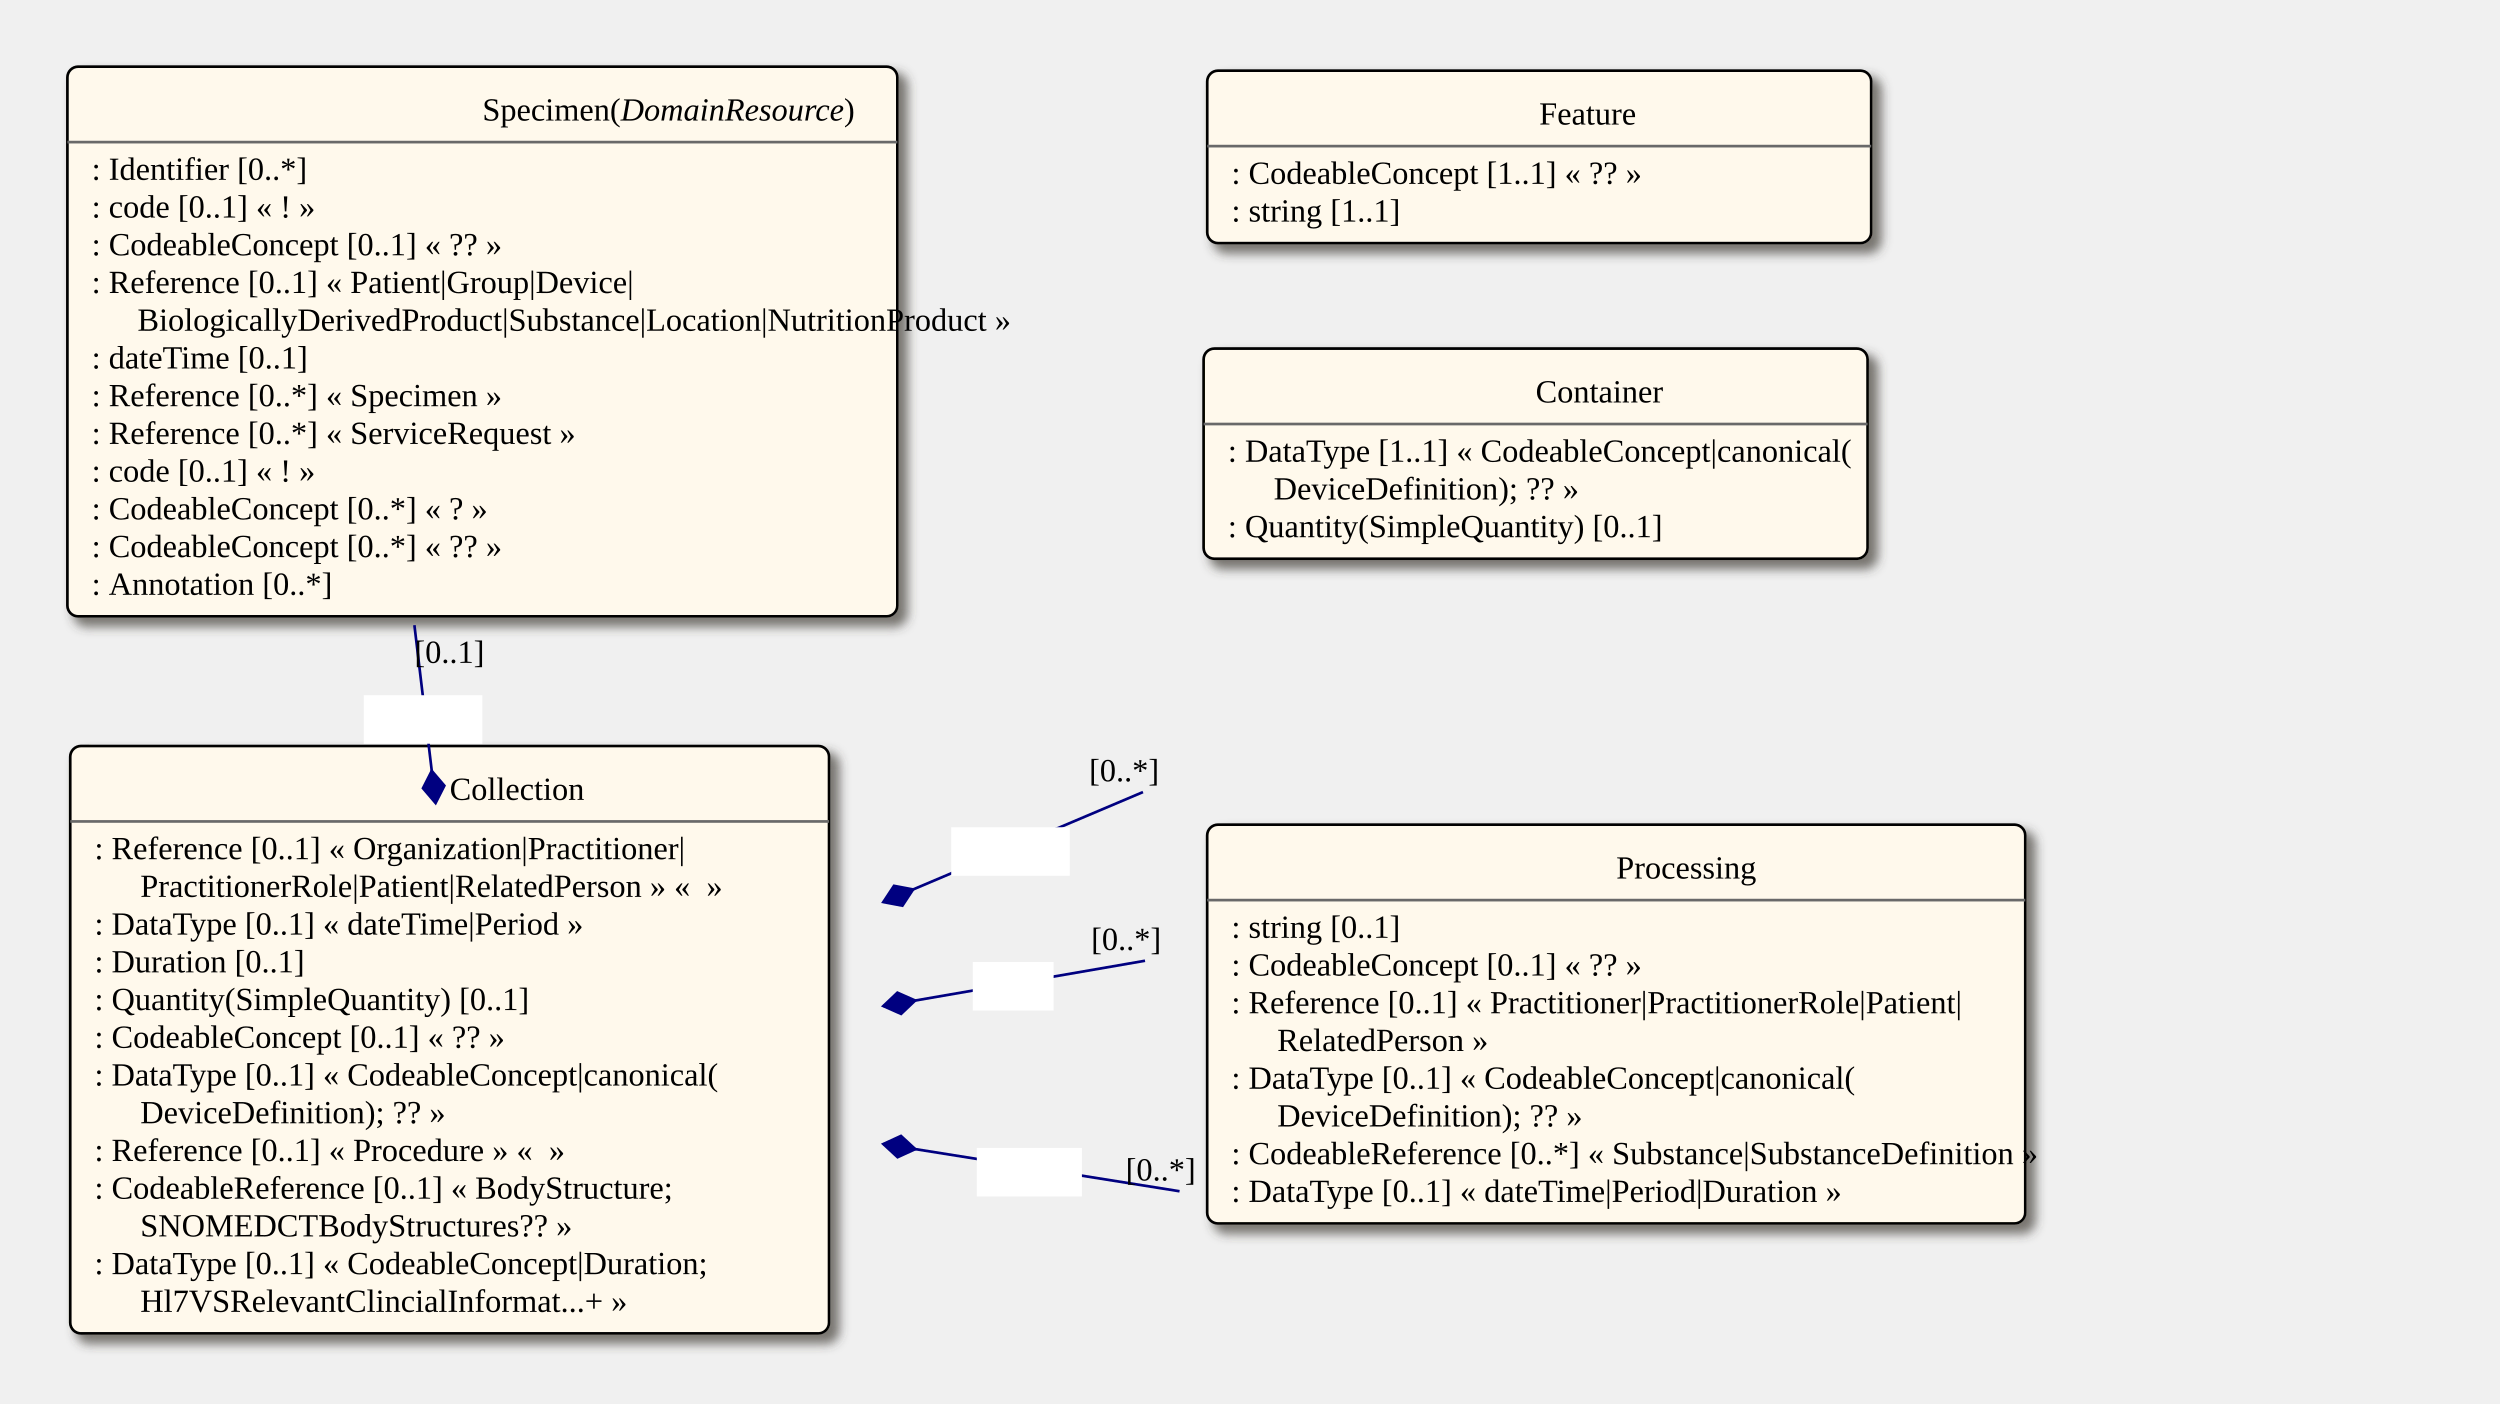
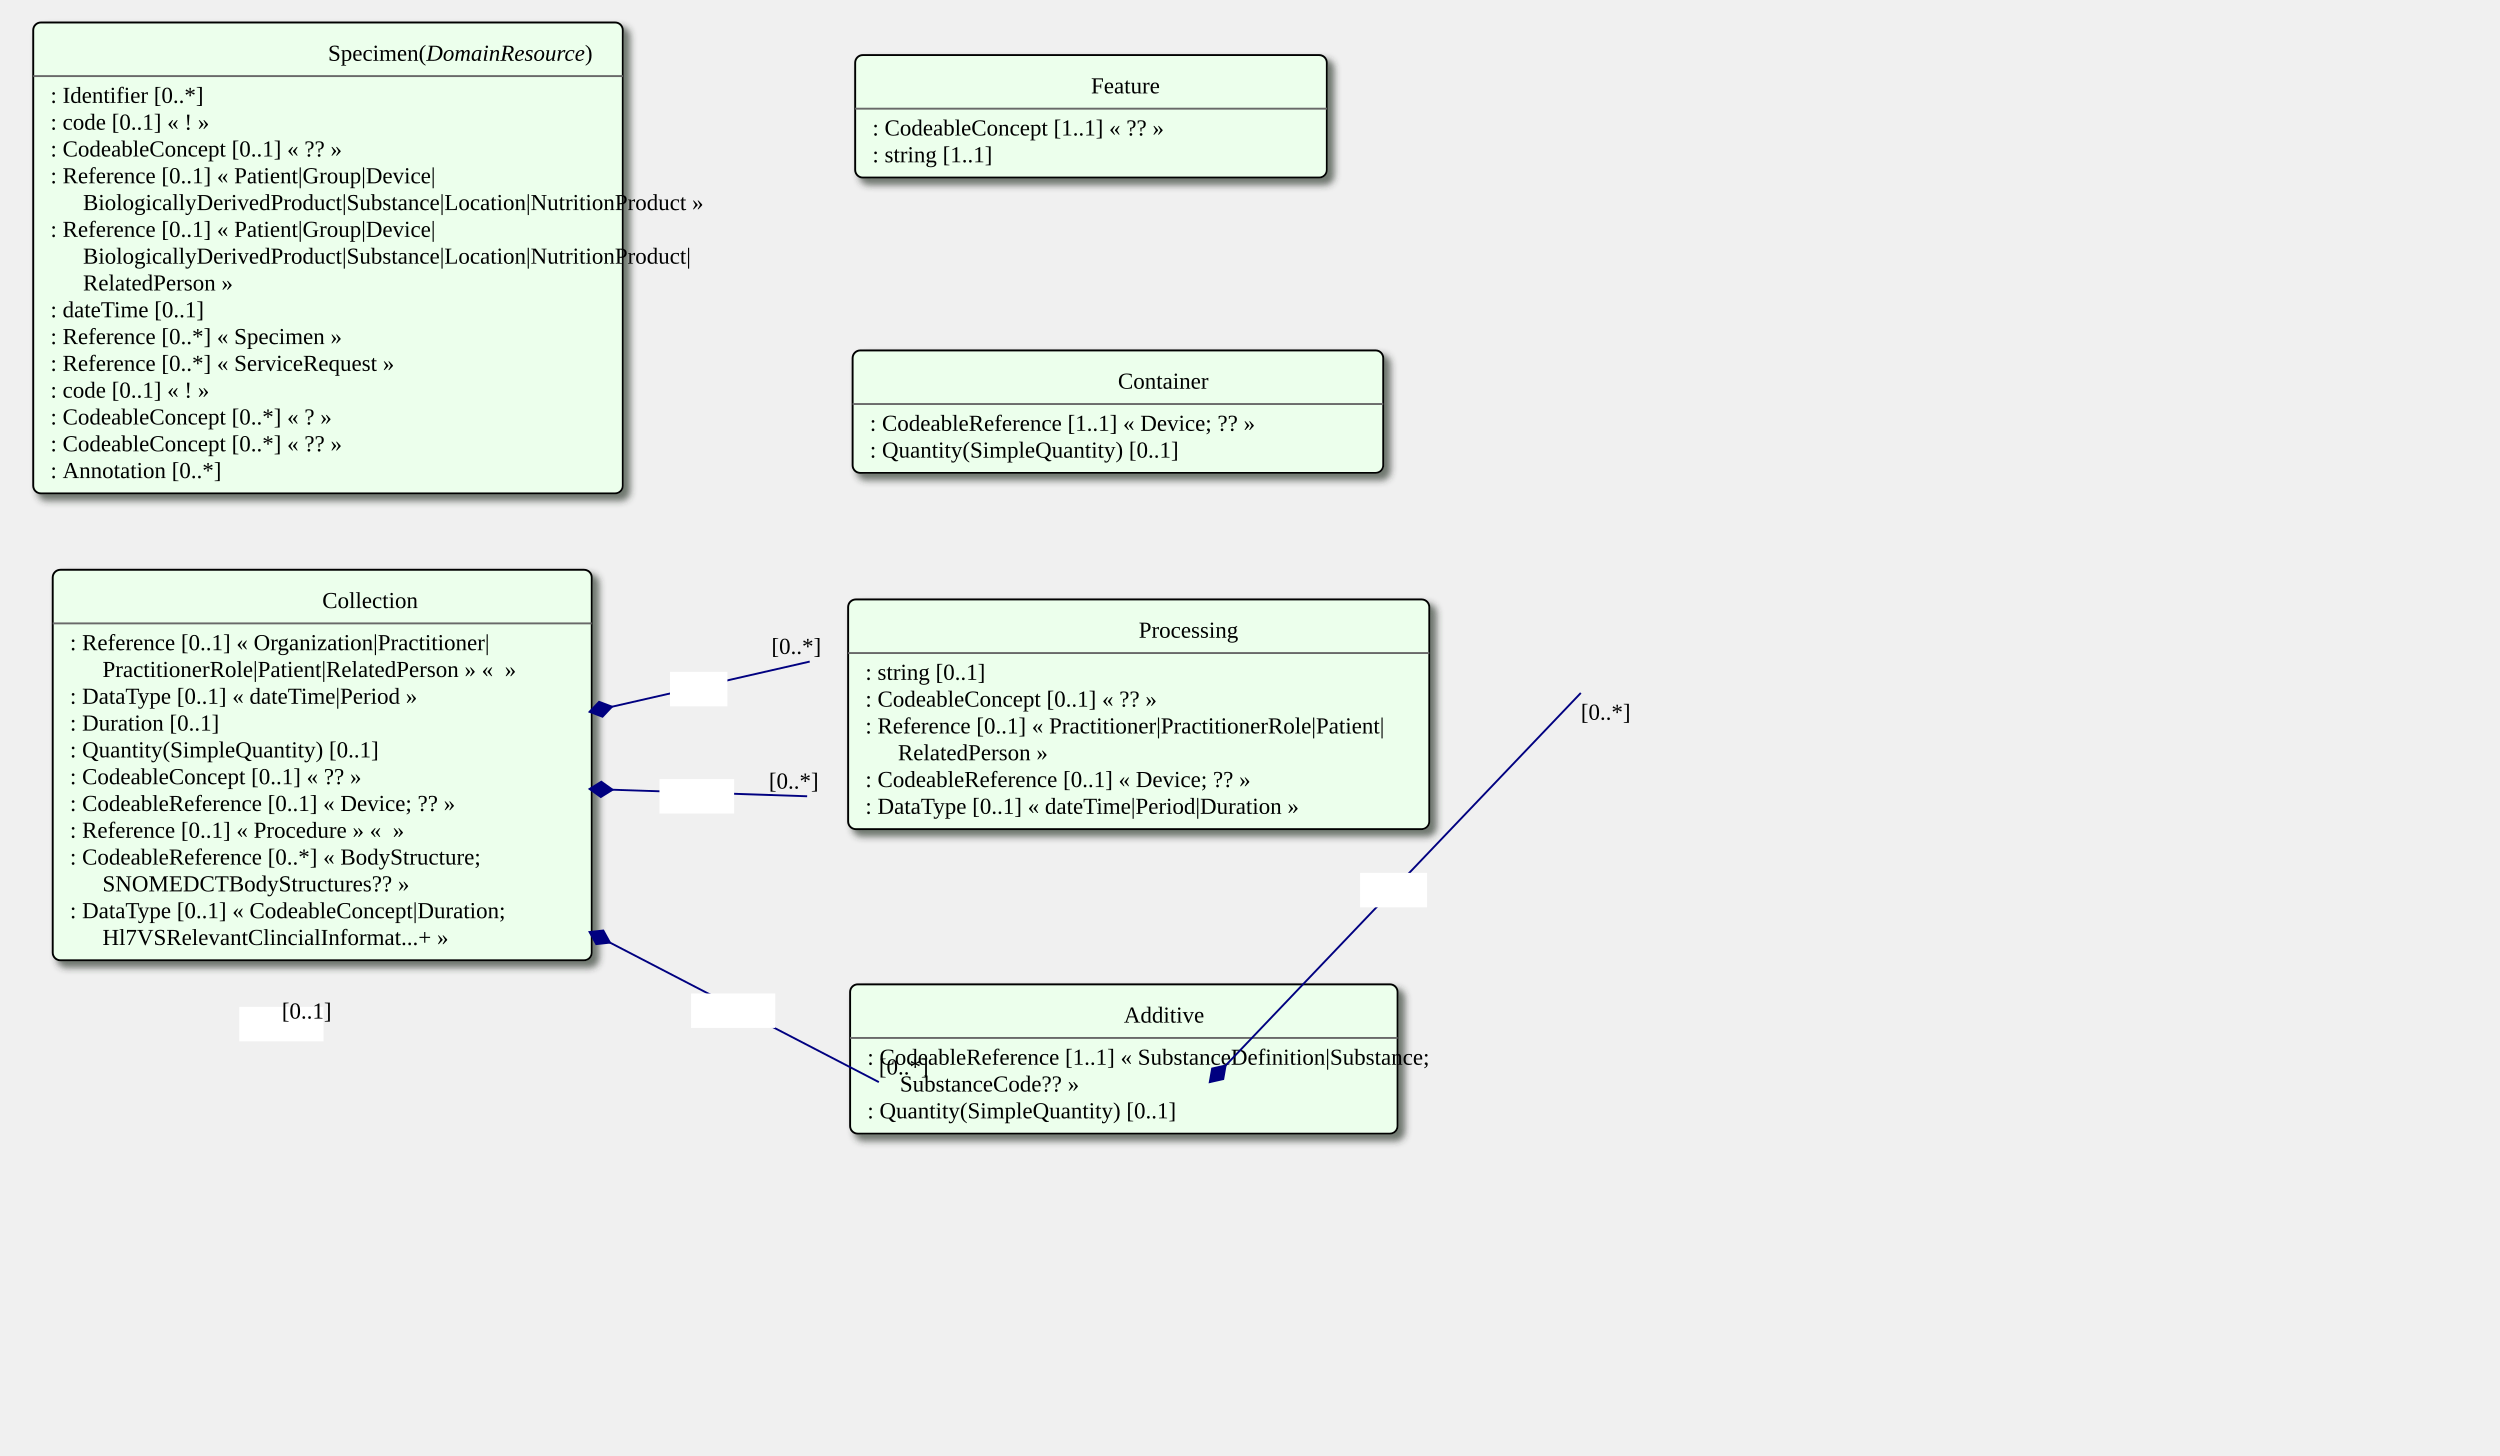
- <svg xmlns="http://www.w3.org/2000/svg" xmlns:xlink="http://www.w3.org/1999/xlink" id="n710" version="1.1" width="927.755" height="520.721">
-   <defs id="defs141">
+ <svg xmlns="http://www.w3.org/2000/svg" xmlns:xlink="http://www.w3.org/1999/xlink" id="n763" version="1.1" width="1306.0" height="760.103">
+   <defs id="defs1">
    <filter id="shadow1" x="-0.022" y="-0.083" width="1.055" height="1.212">
-       <feOffset result="offOut" in="SourceGraphic" dx="3" dy="3" id="feOffset132" />
-       <feColorMatrix result="matrixOut" in="offOut" type="matrix" values="0.2 0 0 0 0 0 0.2 0 0 0 0 0 0.2 0 0 0 0 0 1 0" id="feColorMatrix134" />
-       <feGaussianBlur result="blurOut" in="matrixOut" stdDeviation="2" id="feGaussianBlur136" />
-       <feBlend in="SourceGraphic" in2="blurOut" mode="normal" id="feBlend138" />
+       <feOffset result="offOut" in="SourceGraphic" dx="3" dy="3" id="feOffset1" />
+       <feColorMatrix result="matrixOut" in="offOut" type="matrix" values="0.2 0 0 0 0 0 0.2 0 0 0 0 0 0.2 0 0 0 0 0 1 0" id="feColorMatrix1" />
+       <feGaussianBlur result="blurOut" in="matrixOut" stdDeviation="2" id="feGaussianBlur1" />
+       <feBlend in="SourceGraphic" in2="blurOut" mode="normal" id="feBlend1" />
    </filter>
  </defs>
-   <g id="n711" transform="translate(5.212108,-273.2634)">
-     <rect id="Specimen" x="19.8" y="298" rx="4" ry="4" width="308" height="204" filter="url(#shadow1)" style="fill:#fff9ec;stroke:#000000;stroke-width:1" />
-     <line id="n712" x1="19.8" y1="326" x2="327.8" y2="326" style="stroke:#696969;stroke-width:1" />
-     <text id="n713" x="173.8" y="318" fill="#000000" class="diagram-class-title  diagram-class-resource">Specimen<tspan class="diagram-class-title-link" id="tspan146">(<a id="n714" xlink:href="domainresource.html#DomainResource" class="diagram-class-reference" style="font-style: italic">DomainResource</a>)</tspan>
+   <g id="n764" transform="translate(17.35811,-272.2483)">
+     <rect id="Specimen" x="0" y="284" rx="4" ry="4" width="308" height="246" filter="url(#shadow1)" style="fill:#ecffec;stroke:#000000;stroke-width:1" />
+     <line id="n765" x1="0" y1="312" x2="308" y2="312" style="stroke:#696969;stroke-width:1" />
+     <text id="n766" x="154" y="304" fill="#000000" class="diagram-class-title  diagram-class-resource">Specimen<tspan class="diagram-class-title-link" id="tspan1">(<a id="n767" xlink:href="domainresource.html#DomainResource" class="diagram-class-reference" style="font-style: italic">DomainResource</a>)</tspan>
    </text>
-     <text id="n715" x="25.8" y="340" fill="#000000" class="diagram-class-detail">
-       <a id="n716" xlink:href="specimen-definitions.html#Specimen.identifier" /> : <a id="n717" xlink:href="datatypes.html#Identifier">Identifier</a> [0..*]</text>
-     <text id="n721" x="25.8" y="354" fill="#000000" class="diagram-class-detail">
-       <a id="n722" xlink:href="specimen-definitions.html#Specimen.status" /> : <a id="n723" xlink:href="datatypes.html#code">code</a> [0..1] « <a id="n724" xlink:href="valueset-specimen-status.html" />! »</text>
-     <text id="n731" x="25.8" y="368" fill="#000000" class="diagram-class-detail">
-       <a id="n732" xlink:href="specimen-definitions.html#Specimen.type" /> : <a id="n733" xlink:href="datatypes.html#CodeableConcept">CodeableConcept</a> [0..1] « <a id="n734" xlink:href="http://terminology.hl7.org/6.5.0/ValueSet-v2-0487.html" />?? »</text>
-     <text id="n741" x="25.8" y="382" fill="#000000" class="diagram-class-detail">
-       <a id="n742" xlink:href="specimen-definitions.html#Specimen.subject" /> : <a id="n743" xlink:href="references.html#Reference">Reference</a> [0..1] « <a id="n744" xlink:href="patient.html#Patient">Patient</a>|<a id="n745" xlink:href="group.html#Group">Group</a>|<a id="n746" xlink:href="device.html#Device">Device</a>|</text>
-     <text id="n747" x="45.8" y="396" fill="#000000" class="diagram-class-detail">
-       <a id="n748" xlink:href="biologicallyderivedproduct.html#BiologicallyDerivedProduct">BiologicallyDerivedProduct</a>|<a id="n749" xlink:href="substance.html#Substance">Substance</a>|<a id="n750" xlink:href="location.html#Location">Location</a>|<a id="n751" xlink:href="nutritionproduct.html#NutritionProduct">NutritionProduct</a> »</text>
-     <text id="n763" x="25.8" y="410" fill="#000000" class="diagram-class-detail">
-       <a id="n764" xlink:href="specimen-definitions.html#Specimen.receivedTime" /> : <a id="n765" xlink:href="datatypes.html#dateTime">dateTime</a> [0..1]</text>
-     <text id="n769" x="25.8" y="424" fill="#000000" class="diagram-class-detail">
-       <a id="n770" xlink:href="specimen-definitions.html#Specimen.parent" /> : <a id="n771" xlink:href="references.html#Reference">Reference</a> [0..*] « <a id="n772" xlink:href="specimen.html#Specimen">Specimen</a> »</text>
-     <text id="n777" x="25.8" y="438" fill="#000000" class="diagram-class-detail">
-       <a id="n778" xlink:href="specimen-definitions.html#Specimen.request" /> : <a id="n779" xlink:href="references.html#Reference">Reference</a> [0..*] « <a id="n780" xlink:href="servicerequest.html#ServiceRequest">ServiceRequest</a> »</text>
-     <text id="n785" x="25.8" y="452" fill="#000000" class="diagram-class-detail">
-       <a id="n786" xlink:href="specimen-definitions.html#Specimen.combined" /> : <a id="n787" xlink:href="datatypes.html#code">code</a> [0..1] « <a id="n788" xlink:href="valueset-specimen-combined.html" />! »</text>
-     <text id="n795" x="25.8" y="466" fill="#000000" class="diagram-class-detail">
-       <a id="n796" xlink:href="specimen-definitions.html#Specimen.role" /> : <a id="n797" xlink:href="datatypes.html#CodeableConcept">CodeableConcept</a> [0..*] « <a id="n798" xlink:href="valueset-specimen-role.html" />? »</text>
-     <text id="n803" x="25.8" y="480" fill="#000000" class="diagram-class-detail">
-       <a id="n804" xlink:href="specimen-definitions.html#Specimen.condition" /> : <a id="n805" xlink:href="datatypes.html#CodeableConcept">CodeableConcept</a> [0..*] « <a id="n806" xlink:href="http://terminology.hl7.org/6.5.0/ValueSet-v2-0493.html" />?? »</text>
-     <text id="n813" x="25.8" y="494" fill="#000000" class="diagram-class-detail">
-       <a id="n814" xlink:href="specimen-definitions.html#Specimen.note" /> : <a id="n815" xlink:href="datatypes.html#Annotation">Annotation</a> [0..*]</text>
+     <text id="n768" x="6" y="326" fill="#000000" class="diagram-class-detail">
+       <a id="n769" xlink:href="specimen-definitions.html#Specimen.identifier" /> : <a id="n770" xlink:href="datatypes.html#Identifier">Identifier</a> [0..*]</text>
+     <text id="n774" x="6" y="340" fill="#000000" class="diagram-class-detail">
+       <a id="n775" xlink:href="specimen-definitions.html#Specimen.status" /> : <a id="n776" xlink:href="datatypes.html#code">code</a> [0..1] « <a id="n777" xlink:href="valueset-specimen-status.html" />! »</text>
+     <text id="n784" x="6" y="354" fill="#000000" class="diagram-class-detail">
+       <a id="n785" xlink:href="specimen-definitions.html#Specimen.type" /> : <a id="n786" xlink:href="datatypes.html#CodeableConcept">CodeableConcept</a> [0..1] « <a id="n787" xlink:href="http://terminology.hl7.org/7.2.0/ValueSet-v2-0487.html" />?? »</text>
+     <text id="n794" x="6" y="368" fill="#000000" class="diagram-class-detail">
+       <a id="n795" xlink:href="specimen-definitions.html#Specimen.subject" /> : <a id="n796" xlink:href="references.html#Reference">Reference</a> [0..1] « <a id="n797" xlink:href="patient.html#Patient">Patient</a>|<a id="n798" xlink:href="group.html#Group">Group</a>|<a id="n799" xlink:href="device.html#Device">Device</a>|</text>
+     <text id="n800" x="26" y="382" fill="#000000" class="diagram-class-detail">
+       <a id="n801" xlink:href="biologicallyderivedproduct.html#BiologicallyDerivedProduct">BiologicallyDerivedProduct</a>|<a id="n802" xlink:href="substance.html#Substance">Substance</a>|<a id="n803" xlink:href="location.html#Location">Location</a>|<a id="n804" xlink:href="nutritionproduct.html#NutritionProduct">NutritionProduct</a> »</text>
+     <text id="n816" x="6" y="396" fill="#000000" class="diagram-class-detail">
+       <a id="n817" xlink:href="specimen-definitions.html#Specimen.focus" /> : <a id="n818" xlink:href="references.html#Reference">Reference</a> [0..1] « <a id="n819" xlink:href="patient.html#Patient">Patient</a>|<a id="n820" xlink:href="group.html#Group">Group</a>|<a id="n821" xlink:href="device.html#Device">Device</a>|</text>
+     <text id="n822" x="26" y="410" fill="#000000" class="diagram-class-detail">
+       <a id="n823" xlink:href="biologicallyderivedproduct.html#BiologicallyDerivedProduct">BiologicallyDerivedProduct</a>|<a id="n824" xlink:href="substance.html#Substance">Substance</a>|<a id="n825" xlink:href="location.html#Location">Location</a>|<a id="n826" xlink:href="nutritionproduct.html#NutritionProduct">NutritionProduct</a>|</text>
+     <text id="n827" x="26" y="424" fill="#000000" class="diagram-class-detail">
+       <a id="n828" xlink:href="relatedperson.html#RelatedPerson">RelatedPerson</a> »</text>
+     <text id="n842" x="6" y="438" fill="#000000" class="diagram-class-detail">
+       <a id="n843" xlink:href="specimen-definitions.html#Specimen.receivedTime" /> : <a id="n844" xlink:href="datatypes.html#dateTime">dateTime</a> [0..1]</text>
+     <text id="n848" x="6" y="452" fill="#000000" class="diagram-class-detail">
+       <a id="n849" xlink:href="specimen-definitions.html#Specimen.parent" /> : <a id="n850" xlink:href="references.html#Reference">Reference</a> [0..*] « <a id="n851" xlink:href="specimen.html#Specimen">Specimen</a> »</text>
+     <text id="n856" x="6" y="466" fill="#000000" class="diagram-class-detail">
+       <a id="n857" xlink:href="specimen-definitions.html#Specimen.request" /> : <a id="n858" xlink:href="references.html#Reference">Reference</a> [0..*] « <a id="n859" xlink:href="servicerequest.html#ServiceRequest">ServiceRequest</a> »</text>
+     <text id="n864" x="6" y="480" fill="#000000" class="diagram-class-detail">
+       <a id="n865" xlink:href="specimen-definitions.html#Specimen.combined" /> : <a id="n866" xlink:href="datatypes.html#code">code</a> [0..1] « <a id="n867" xlink:href="valueset-specimen-combined.html" />! »</text>
+     <text id="n874" x="6" y="494" fill="#000000" class="diagram-class-detail">
+       <a id="n875" xlink:href="specimen-definitions.html#Specimen.role" /> : <a id="n876" xlink:href="datatypes.html#CodeableConcept">CodeableConcept</a> [0..*] « <a id="n877" xlink:href="http://terminology.hl7.org/7.2.0/ValueSet-specimen-role.html" />? »</text>
+     <text id="n882" x="6" y="508" fill="#000000" class="diagram-class-detail">
+       <a id="n883" xlink:href="specimen-definitions.html#Specimen.condition" /> : <a id="n884" xlink:href="datatypes.html#CodeableConcept">CodeableConcept</a> [0..*] « <a id="n885" xlink:href="http://terminology.hl7.org/7.2.0/ValueSet-v2-0493.html" />?? »</text>
+     <text id="n892" x="6" y="522" fill="#000000" class="diagram-class-detail">
+       <a id="n893" xlink:href="specimen-definitions.html#Specimen.note" /> : <a id="n894" xlink:href="datatypes.html#Annotation">Annotation</a> [0..*]</text>
  </g>
-   <g id="n819" transform="translate(23.08219,-276.9863)">
-     <rect id="Specimen.feature" x="424.921" y="303.212" rx="4" ry="4" width="246.4" height="64" filter="url(#shadow1)" style="fill:#fff9ec;stroke:#000000;stroke-width:1" />
-     <line id="n820" x1="424.921" y1="331.212" x2="671.321" y2="331.212" style="stroke:#696969;stroke-width:1" />
-     <text id="n821" x="548.121" y="323.212" fill="#000000" class="diagram-class-title">Feature</text>
-     <text id="n822" x="430.921" y="345.212" fill="#000000" class="diagram-class-detail">
-       <a id="n823" xlink:href="specimen-definitions.html#Specimen.feature.type" /> : <a id="n824" xlink:href="datatypes.html#CodeableConcept">CodeableConcept</a> [1..1] « <a id="n825" xlink:href="valueset-body-site.html" />?? »</text>
-     <text id="n832" x="430.921" y="359.212" fill="#000000" class="diagram-class-detail">
-       <a id="n833" xlink:href="specimen-definitions.html#Specimen.feature.description" /> : <a id="n834" xlink:href="datatypes.html#string">string</a> [1..1]</text>
+   <g id="n898" transform="translate(23.7532,-256.7173)">
+     <rect id="Specimen.feature" x="422.991" y="285.489" rx="4" ry="4" width="246.4" height="64" filter="url(#shadow1)" style="fill:#ecffec;stroke:#000000;stroke-width:1" />
+     <line id="n899" x1="422.991" y1="313.489" x2="669.391" y2="313.489" style="stroke:#696969;stroke-width:1" />
+     <text id="n900" x="546.191" y="305.489" fill="#000000" class="diagram-class-title">Feature</text>
+     <text id="n901" x="428.991" y="327.489" fill="#000000" class="diagram-class-detail">
+       <a id="n902" xlink:href="specimen-definitions.html#Specimen.feature.type" /> : <a id="n903" xlink:href="datatypes.html#CodeableConcept">CodeableConcept</a> [1..1] « <a id="n904" xlink:href="valueset-body-site.html" />?? »</text>
+     <text id="n911" x="428.991" y="341.489" fill="#000000" class="diagram-class-detail">
+       <a id="n912" xlink:href="specimen-definitions.html#Specimen.feature.description" /> : <a id="n913" xlink:href="datatypes.html#string">string</a> [1..1]</text>
  </g>
-   <g id="n838" transform="translate(26.06054,262.8392)">
-     <rect id="Specimen.collection" x="0" y="14" rx="4" ry="4" width="281.6" height="218" filter="url(#shadow1)" style="fill:#fff9ec;stroke:#000000;stroke-width:1" />
-     <line id="n839" x1="0" y1="42" x2="281.6" y2="42" style="stroke:#696969;stroke-width:1" />
-     <text id="n840" x="140.8" y="34" fill="#000000" class="diagram-class-title">Collection</text>
-     <text id="n841" x="6" y="56" fill="#000000" class="diagram-class-detail">
-       <a id="n842" xlink:href="specimen-definitions.html#Specimen.collection.collector" /> : <a id="n843" xlink:href="references.html#Reference">Reference</a> [0..1] « <a id="n844" xlink:href="organization.html#Organization">Organization</a>|<a id="n845" xlink:href="practitioner.html#Practitioner">Practitioner</a>|</text>
-     <text id="n846" x="26" y="70" fill="#000000" class="diagram-class-detail">
-       <a id="n847" xlink:href="practitionerrole.html#PractitionerRole">PractitionerRole</a>|<a id="n848" xlink:href="patient.html#Patient">Patient</a>|<a id="n849" xlink:href="relatedperson.html#RelatedPerson">RelatedPerson</a> » « <a id="n850" style="color:#301212;font-weight:bold" xlink:href="conformance-rules.html#constraints" /> »</text>
-     <text id="n863" x="6" y="84" fill="#000000" class="diagram-class-detail">
-       <a id="n864" xlink:href="specimen-definitions.html#Specimen.collection.collected_x_" /> : <a id="n865" xlink:href="types.html#DataType">DataType</a> [0..1] « <a id="n866" xlink:href="datatypes.html#dateTime">dateTime</a>|<a id="n867" xlink:href="datatypes.html#Period">Period</a> »</text>
-     <text id="n873" x="6" y="98" fill="#000000" class="diagram-class-detail">
-       <a id="n874" xlink:href="specimen-definitions.html#Specimen.collection.duration" /> : <a id="n875" xlink:href="datatypes.html#Duration">Duration</a> [0..1]</text>
-     <text id="n879" x="6" y="112" fill="#000000" class="diagram-class-detail">
-       <a id="n880" xlink:href="specimen-definitions.html#Specimen.collection.quantity" /> : <a id="n881" xlink:href="datatypes.html#Quantity">Quantity</a>(<a xlink:href="datatypes.html#SimpleQuantity" id="a274">SimpleQuantity</a>) [0..1]</text>
-     <text id="n885" x="6" y="126" fill="#000000" class="diagram-class-detail">
-       <a id="n886" xlink:href="specimen-definitions.html#Specimen.collection.method" /> : <a id="n887" xlink:href="datatypes.html#CodeableConcept">CodeableConcept</a> [0..1] « <a id="n888" xlink:href="valueset-specimen-collection-method.html" />?? »</text>
-     <text id="n895" x="6" y="140" fill="#000000" class="diagram-class-detail">
-       <a id="n896" xlink:href="specimen-definitions.html#Specimen.collection.device_x_" /> : <a id="n897" xlink:href="types.html#DataType">DataType</a> [0..1] « <a id="n898" xlink:href="datatypes.html#CodeableConcept">CodeableConcept</a>|<a id="n899" xlink:href="datatypes.html#canonical">canonical</a>(</text>
-     <text id="n900" x="26" y="154" fill="#000000" class="diagram-class-detail">
-       <a id="n901" xlink:href="devicedefinition.html#DeviceDefinition">DeviceDefinition</a>); <a id="n902" xlink:href="valueset-specimen-container-type.html" />?? »</text>
-     <text id="n913" x="6" y="168" fill="#000000" class="diagram-class-detail">
-       <a id="n914" xlink:href="specimen-definitions.html#Specimen.collection.procedure" /> : <a id="n915" xlink:href="references.html#Reference">Reference</a> [0..1] « <a id="n916" xlink:href="procedure.html#Procedure">Procedure</a> » « <a id="n917" style="color:#301212;font-weight:bold" xlink:href="conformance-rules.html#constraints" /> »</text>
-     <text id="n925" x="6" y="182" fill="#000000" class="diagram-class-detail">
-       <a id="n926" xlink:href="specimen-definitions.html#Specimen.collection.bodySite" /> : <a id="n927" xlink:href="references.html#CodeableReference">CodeableReference</a> [0..1] « <a id="n928" xlink:href="bodystructure.html#BodyStructure">BodyStructure</a>; <a id="n929" xlink:href="valueset-body-site.html" />
+   <g id="n917" transform="translate(26.49396,-238.4456)">
+     <rect id="Specimen.collection" x="1.048" y="536.103" rx="4" ry="4" width="281.6" height="204" filter="url(#shadow1)" style="fill:#ecffec;stroke:#000000;stroke-width:1" />
+     <line id="n918" x1="1.048" y1="564.103" x2="282.648" y2="564.103" style="stroke:#696969;stroke-width:1" />
+     <text id="n919" x="141.848" y="556.103" fill="#000000" class="diagram-class-title">Collection</text>
+     <text id="n920" x="7.048" y="578.103" fill="#000000" class="diagram-class-detail">
+       <a id="n921" xlink:href="specimen-definitions.html#Specimen.collection.collector" /> : <a id="n922" xlink:href="references.html#Reference">Reference</a> [0..1] « <a id="n923" xlink:href="organization.html#Organization">Organization</a>|<a id="n924" xlink:href="practitioner.html#Practitioner">Practitioner</a>|</text>
+     <text id="n925" x="27.048" y="592.103" fill="#000000" class="diagram-class-detail">
+       <a id="n926" xlink:href="practitionerrole.html#PractitionerRole">PractitionerRole</a>|<a id="n927" xlink:href="patient.html#Patient">Patient</a>|<a id="n928" xlink:href="relatedperson.html#RelatedPerson">RelatedPerson</a> » « <a id="n929" style="color:#301212;font-weight:bold" xlink:href="conformance-rules.html#constraints" /> »</text>
+     <text id="n942" x="7.048" y="606.103" fill="#000000" class="diagram-class-detail">
+       <a id="n943" xlink:href="specimen-definitions.html#Specimen.collection.collected_x_" /> : <a id="n944" xlink:href="types.html#DataType">DataType</a> [0..1] « <a id="n945" xlink:href="datatypes.html#dateTime">dateTime</a>|<a id="n946" xlink:href="datatypes.html#Period">Period</a> »</text>
+     <text id="n952" x="7.048" y="620.103" fill="#000000" class="diagram-class-detail">
+       <a id="n953" xlink:href="specimen-definitions.html#Specimen.collection.duration" /> : <a id="n954" xlink:href="datatypes.html#Duration">Duration</a> [0..1]</text>
+     <text id="n958" x="7.048" y="634.103" fill="#000000" class="diagram-class-detail">
+       <a id="n959" xlink:href="specimen-definitions.html#Specimen.collection.quantity" /> : <a id="n960" xlink:href="datatypes.html#Quantity">Quantity</a>(<a xlink:href="datatypes.html#SimpleQuantity" id="a19">SimpleQuantity</a>) [0..1]</text>
+     <text id="n964" x="7.048" y="648.103" fill="#000000" class="diagram-class-detail">
+       <a id="n965" xlink:href="specimen-definitions.html#Specimen.collection.method" /> : <a id="n966" xlink:href="datatypes.html#CodeableConcept">CodeableConcept</a> [0..1] « <a id="n967" xlink:href="valueset-specimen-collection-method.html" />?? »</text>
+     <text id="n974" x="7.048" y="662.103" fill="#000000" class="diagram-class-detail">
+       <a id="n975" xlink:href="specimen-definitions.html#Specimen.collection.device" /> : <a id="n976" xlink:href="references.html#CodeableReference">CodeableReference</a> [0..1] « <a id="n977" xlink:href="device.html#Device">Device</a>; <a id="n978" xlink:href="valueset-collection-device.html" />?? »</text>
+     <text id="n986" x="7.048" y="676.103" fill="#000000" class="diagram-class-detail">
+       <a id="n987" xlink:href="specimen-definitions.html#Specimen.collection.procedure" /> : <a id="n988" xlink:href="references.html#Reference">Reference</a> [0..1] « <a id="n989" xlink:href="procedure.html#Procedure">Procedure</a> » « <a id="n990" style="color:#301212;font-weight:bold" xlink:href="conformance-rules.html#constraints" /> »</text>
+     <text id="n998" x="7.048" y="690.103" fill="#000000" class="diagram-class-detail">
+       <a id="n999" xlink:href="specimen-definitions.html#Specimen.collection.bodyStructure" /> : <a id="n1000" xlink:href="references.html#CodeableReference">CodeableReference</a> [0..*] « <a id="n1001" xlink:href="bodystructure.html#BodyStructure">BodyStructure</a>; <a id="n1002" xlink:href="valueset-body-site.html" />
    </text>
-     <text id="n931" x="26" y="196" fill="#000000" class="diagram-class-detail">
-       <a id="n932" xlink:href="valueset-body-site.html">SNOMEDCTBodyStructures</a>?? »</text>
-     <text id="n941" x="6" y="210" fill="#000000" class="diagram-class-detail">
-       <a id="n942" xlink:href="specimen-definitions.html#Specimen.collection.fastingStatus_x_" /> : <a id="n943" xlink:href="types.html#DataType">DataType</a> [0..1] « <a id="n944" xlink:href="datatypes.html#CodeableConcept">CodeableConcept</a>|<a id="n945" xlink:href="datatypes.html#Duration">Duration</a>; <a id="n946" xlink:href="http://terminology.hl7.org/6.5.0/ValueSet-v2-0916.html" />
+     <text id="n1004" x="27.048" y="704.103" fill="#000000" class="diagram-class-detail">
+       <a id="n1005" xlink:href="valueset-body-site.html">SNOMEDCTBodyStructures</a>?? »</text>
+     <text id="n1014" x="7.048" y="718.103" fill="#000000" class="diagram-class-detail">
+       <a id="n1015" xlink:href="specimen-definitions.html#Specimen.collection.fastingStatus_x_" /> : <a id="n1016" xlink:href="types.html#DataType">DataType</a> [0..1] « <a id="n1017" xlink:href="datatypes.html#CodeableConcept">CodeableConcept</a>|<a id="n1018" xlink:href="datatypes.html#Duration">Duration</a>; <a id="n1019" xlink:href="http://terminology.hl7.org/7.2.0/ValueSet-v2-0916.html" />
    </text>
-     <text id="n948" x="26" y="224" fill="#000000" class="diagram-class-detail">
-       <a id="n949" xlink:href="http://terminology.hl7.org/6.5.0/ValueSet-v2-0916.html">Hl7VSRelevantClincialInformat...</a>+ »</text>
+     <text id="n1021" x="27.048" y="732.103" fill="#000000" class="diagram-class-detail">
+       <a id="n1022" xlink:href="http://terminology.hl7.org/7.2.0/ValueSet-v2-0916.html">Hl7VSRelevantClincialInformat...</a>+ »</text>
  </g>
-   <g id="n959" transform="translate(23.82678,150.4065)">
-     <rect id="Specimen.processing" x="424.155" y="155.627" rx="4" ry="4" width="303.6" height="148" filter="url(#shadow1)" style="fill:#fff9ec;stroke:#000000;stroke-width:1" />
-     <line id="n960" x1="424.155" y1="183.627" x2="727.755" y2="183.627" style="stroke:#696969;stroke-width:1" />
-     <text id="n961" x="575.955" y="175.627" fill="#000000" class="diagram-class-title">Processing</text>
-     <text id="n962" x="430.155" y="197.627" fill="#000000" class="diagram-class-detail">
-       <a id="n963" xlink:href="specimen-definitions.html#Specimen.processing.description" /> : <a id="n964" xlink:href="datatypes.html#string">string</a> [0..1]</text>
-     <text id="n968" x="430.155" y="211.627" fill="#000000" class="diagram-class-detail">
-       <a id="n969" xlink:href="specimen-definitions.html#Specimen.processing.method" /> : <a id="n970" xlink:href="datatypes.html#CodeableConcept">CodeableConcept</a> [0..1] « <a id="n971" xlink:href="valueset-specimen-processing-method.html" />?? »</text>
-     <text id="n978" x="430.155" y="225.627" fill="#000000" class="diagram-class-detail">
-       <a id="n979" xlink:href="specimen-definitions.html#Specimen.processing.performer" /> : <a id="n980" xlink:href="references.html#Reference">Reference</a> [0..1] « <a id="n981" xlink:href="practitioner.html#Practitioner">Practitioner</a>|<a id="n982" xlink:href="practitionerrole.html#PractitionerRole">PractitionerRole</a>|<a id="n983" xlink:href="patient.html#Patient">Patient</a>|</text>
-     <text id="n984" x="450.155" y="239.627" fill="#000000" class="diagram-class-detail">
-       <a id="n985" xlink:href="relatedperson.html#RelatedPerson">RelatedPerson</a> »</text>
-     <text id="n994" x="430.155" y="253.627" fill="#000000" class="diagram-class-detail">
-       <a id="n995" xlink:href="specimen-definitions.html#Specimen.processing.device_x_" /> : <a id="n996" xlink:href="types.html#DataType">DataType</a> [0..1] « <a id="n997" xlink:href="datatypes.html#CodeableConcept">CodeableConcept</a>|<a id="n998" xlink:href="datatypes.html#canonical">canonical</a>(</text>
-     <text id="n999" x="450.155" y="267.627" fill="#000000" class="diagram-class-detail">
-       <a id="n1000" xlink:href="devicedefinition.html#DeviceDefinition">DeviceDefinition</a>); <a id="n1001" xlink:href="valueset-processingdevice-code.html" />?? »</text>
-     <text id="n1012" x="430.155" y="281.627" fill="#000000" class="diagram-class-detail">
-       <a id="n1013" xlink:href="specimen-definitions.html#Specimen.processing.additive" /> : <a id="n1014" xlink:href="references.html#CodeableReference">CodeableReference</a> [0..*] « <a id="n1015" xlink:href="substance.html#Substance">Substance</a>|<a id="n1016" xlink:href="substancedefinition.html#SubstanceDefinition">SubstanceDefinition</a> »</text>
-     <text id="n1022" x="430.155" y="295.627" fill="#000000" class="diagram-class-detail">
-       <a id="n1023" xlink:href="specimen-definitions.html#Specimen.processing.time_x_" /> : <a id="n1024" xlink:href="types.html#DataType">DataType</a> [0..1] « <a id="n1025" xlink:href="datatypes.html#dateTime">dateTime</a>|<a id="n1026" xlink:href="datatypes.html#Period">Period</a>|<a id="n1027" xlink:href="datatypes.html#Duration">Duration</a> »</text>
+   <g id="n1032" transform="translate(20.09886,-252.1494)">
+     <rect id="Specimen.processing" x="422.97" y="565.297" rx="4" ry="4" width="303.6" height="120" filter="url(#shadow1)" style="fill:#ecffec;stroke:#000000;stroke-width:1" />
+     <line id="n1033" x1="422.97" y1="593.297" x2="726.57" y2="593.297" style="stroke:#696969;stroke-width:1" />
+     <text id="n1034" x="574.77" y="585.297" fill="#000000" class="diagram-class-title">Processing</text>
+     <text id="n1035" x="428.97" y="607.297" fill="#000000" class="diagram-class-detail">
+       <a id="n1036" xlink:href="specimen-definitions.html#Specimen.processing.description" /> : <a id="n1037" xlink:href="datatypes.html#string">string</a> [0..1]</text>
+     <text id="n1041" x="428.97" y="621.297" fill="#000000" class="diagram-class-detail">
+       <a id="n1042" xlink:href="specimen-definitions.html#Specimen.processing.method" /> : <a id="n1043" xlink:href="datatypes.html#CodeableConcept">CodeableConcept</a> [0..1] « <a id="n1044" xlink:href="valueset-specimen-processing-method.html" />?? »</text>
+     <text id="n1051" x="428.97" y="635.297" fill="#000000" class="diagram-class-detail">
+       <a id="n1052" xlink:href="specimen-definitions.html#Specimen.processing.performer" /> : <a id="n1053" xlink:href="references.html#Reference">Reference</a> [0..1] « <a id="n1054" xlink:href="practitioner.html#Practitioner">Practitioner</a>|<a id="n1055" xlink:href="practitionerrole.html#PractitionerRole">PractitionerRole</a>|<a id="n1056" xlink:href="patient.html#Patient">Patient</a>|</text>
+     <text id="n1057" x="448.97" y="649.297" fill="#000000" class="diagram-class-detail">
+       <a id="n1058" xlink:href="relatedperson.html#RelatedPerson">RelatedPerson</a> »</text>
+     <text id="n1067" x="428.97" y="663.297" fill="#000000" class="diagram-class-detail">
+       <a id="n1068" xlink:href="specimen-definitions.html#Specimen.processing.device" /> : <a id="n1069" xlink:href="references.html#CodeableReference">CodeableReference</a> [0..1] « <a id="n1070" xlink:href="device.html#Device">Device</a>; <a id="n1071" xlink:href="valueset-containerdevice-code.html" />?? »</text>
+     <text id="n1079" x="428.97" y="677.297" fill="#000000" class="diagram-class-detail">
+       <a id="n1080" xlink:href="specimen-definitions.html#Specimen.processing.time_x_" /> : <a id="n1081" xlink:href="types.html#DataType">DataType</a> [0..1] « <a id="n1082" xlink:href="datatypes.html#dateTime">dateTime</a>|<a id="n1083" xlink:href="datatypes.html#Period">Period</a>|<a id="n1084" xlink:href="datatypes.html#Duration">Duration</a> »</text>
  </g>
-   <g id="n1034" transform="translate(8.935042,-293.3672)">
-     <rect id="Specimen.container" x="437.732" y="422.721" rx="4" ry="4" width="246.4" height="78" filter="url(#shadow1)" style="fill:#fff9ec;stroke:#000000;stroke-width:1" />
-     <line id="n1035" x1="437.732" y1="450.721" x2="684.132" y2="450.721" style="stroke:#696969;stroke-width:1" />
-     <text id="n1036" x="560.932" y="442.721" fill="#000000" class="diagram-class-title">Container</text>
-     <text id="n1037" x="443.732" y="464.721" fill="#000000" class="diagram-class-detail">
-       <a id="n1038" xlink:href="specimen-definitions.html#Specimen.container.device_x_" /> : <a id="n1039" xlink:href="types.html#DataType">DataType</a> [1..1] « <a id="n1040" xlink:href="datatypes.html#CodeableConcept">CodeableConcept</a>|<a id="n1041" xlink:href="datatypes.html#canonical">canonical</a>(</text>
-     <text id="n1042" x="463.732" y="478.721" fill="#000000" class="diagram-class-detail">
-       <a id="n1043" xlink:href="devicedefinition.html#DeviceDefinition">DeviceDefinition</a>); <a id="n1044" xlink:href="valueset-containerdevice-code.html" />?? »</text>
-     <text id="n1055" x="443.732" y="492.721" fill="#000000" class="diagram-class-detail">
-       <a id="n1056" xlink:href="specimen-definitions.html#Specimen.container.specimenQuantity" /> : <a id="n1057" xlink:href="datatypes.html#Quantity">Quantity</a>(<a xlink:href="datatypes.html#SimpleQuantity" id="a395">SimpleQuantity</a>) [0..1]</text>
+   <g id="n1091" transform="translate(-275.9026,230.2234)">
+     <rect id="Specimen.processing.additive" x="720" y="284" rx="4" ry="4" width="286" height="78" filter="url(#shadow1)" style="fill:#ecffec;stroke:#000000;stroke-width:1" />
+     <line id="n1092" x1="720" y1="312" x2="1006" y2="312" style="stroke:#696969;stroke-width:1" />
+     <text id="n1093" x="863" y="304" fill="#000000" class="diagram-class-title">Additive</text>
+     <text id="n1094" x="726" y="326" fill="#000000" class="diagram-class-detail">
+       <a id="n1095" xlink:href="specimen-definitions.html#Specimen.processing.additive.type" /> : <a id="n1096" xlink:href="references.html#CodeableReference">CodeableReference</a> [1..1] « <a id="n1097" xlink:href="substancedefinition.html#SubstanceDefinition">SubstanceDefinition</a>|<a id="n1098" xlink:href="substance.html#Substance">Substance</a>; <a id="n1099" xlink:href="valueset-substance-code.html" />
+     </text>
+     <text id="n1101" x="746" y="340" fill="#000000" class="diagram-class-detail">
+       <a id="n1102" xlink:href="valueset-substance-code.html">SubstanceCode</a>?? »</text>
+     <text id="n1112" x="726" y="354" fill="#000000" class="diagram-class-detail">
+       <a id="n1113" xlink:href="specimen-definitions.html#Specimen.processing.additive.quantity" /> : <a id="n1114" xlink:href="datatypes.html#Quantity">Quantity</a>(<a xlink:href="datatypes.html#SimpleQuantity" id="a31">SimpleQuantity</a>) [0..1]</text>
  </g>
-   <line id="n1061" x1="327.8" y1="373.345" x2="424.921" y2="356.535" style="stroke:navy;stroke-width:1" />
-   <polygon id="n1062" points="327.8,373.345 333.8,377.345 339.8,373.345 333.8,369.345 327.8,373.345" style="fill:navy;stroke:navy;stroke-width:1" transform="rotate(-9.819611 327.8 373.3453)" />
-   <rect id="n1063" x="361.0" y="357.0" width="30.0" height="18.0" style="fill:white;stroke:black;stroke-width:0" />
-   <text id="n1064" x="376.0" y="367.0" fill="black" class="diagram-class-linkage">
-     <a id="n1065" xlink:href="specimen-definitions.html#Specimen.feature" />
+   <g id="n1118" transform="translate(23.7532,-205.5566)">
+     <rect id="Specimen.container" x="421.655" y="388.617" rx="4" ry="4" width="277.2" height="64" filter="url(#shadow1)" style="fill:#ecffec;stroke:#000000;stroke-width:1" />
+     <line id="n1119" x1="421.655" y1="416.617" x2="698.855" y2="416.617" style="stroke:#696969;stroke-width:1" />
+     <text id="n1120" x="560.255" y="408.617" fill="#000000" class="diagram-class-title">Container</text>
+     <text id="n1121" x="427.655" y="430.617" fill="#000000" class="diagram-class-detail">
+       <a id="n1122" xlink:href="specimen-definitions.html#Specimen.container.device" /> : <a id="n1123" xlink:href="references.html#CodeableReference">CodeableReference</a> [1..1] « <a id="n1124" xlink:href="device.html#Device">Device</a>; <a id="n1125" xlink:href="valueset-specimen-container-type.html" />?? »</text>
+     <text id="n1133" x="427.655" y="444.617" fill="#000000" class="diagram-class-detail">
+       <a id="n1134" xlink:href="specimen-definitions.html#Specimen.container.specimenQuantity" /> : <a id="n1135" xlink:href="datatypes.html#Quantity">Quantity</a>(<a xlink:href="datatypes.html#SimpleQuantity" id="a33">SimpleQuantity</a>) [0..1]</text>
+   </g>
+   <line id="n1139" x1="308.0" y1="371.852" x2="422.991" y2="345.607" style="stroke:navy;stroke-width:1" />
+   <polygon id="n1140" points="308.0,371.852 314.0,375.852 320.0,371.852 314.0,367.852 308.0,371.852" style="fill:navy;stroke:navy;stroke-width:1" transform="rotate(-12.85663 308.0 371.852)" />
+   <rect id="n1141" x="350.0" y="351.0" width="30.0" height="18.0" style="fill:white;stroke:black;stroke-width:0" />
+   <text id="n1142" x="365.0" y="361.0" fill="black" class="diagram-class-linkage">
+     <a id="n1143" xlink:href="specimen-definitions.html#Specimen.feature" />
  </text>
-   <text id="n1066" x="404.921" y="352.535" fill="black" class="diagram-class-linkage">[0..*]</text>
-   <line id="n1067" x1="161.648" y1="298.0" x2="153.786" y2="232.0" style="stroke:navy;stroke-width:1" />
-   <polygon id="n1068" points="161.648,298.0 167.648,302.0 173.648,298.0 167.648,294.0 161.648,298.0" style="fill:navy;stroke:navy;stroke-width:1" transform="rotate(-96.79383 161.6484 298.0)" />
-   <rect id="n1069" x="135.0" y="258.0" width="44.0" height="18.0" style="fill:white;stroke:black;stroke-width:0" />
-   <text id="n1070" x="157.0" y="268.0" fill="black" class="diagram-class-linkage">
-     <a id="n1071" xlink:href="specimen-definitions.html#Specimen.collection" />
+   <text id="n1144" x="402.991" y="341.607" fill="black" class="diagram-class-linkage">[0..*]</text>
+   <line id="n1145" x1="147.533" y1="530.0" x2="147.212" y2="536.103" style="stroke:navy;stroke-width:1" />
+   <polygon id="n1146" points="147.533,530.0 153.533,534.0 159.533,530.0 153.533,526.0 147.533,530.0" style="fill:navy;stroke:navy;stroke-width:1" transform="rotate(93.00989 147.5326 530.0)" />
+   <rect id="n1147" x="125.0" y="526.0" width="44.0" height="18.0" style="fill:white;stroke:black;stroke-width:0" />
+   <text id="n1148" x="147.0" y="536.0" fill="black" class="diagram-class-linkage">
+     <a id="n1149" xlink:href="specimen-definitions.html#Specimen.collection" />
  </text>
-   <text id="n1072" x="153.786" y="246.0" fill="black" class="diagram-class-linkage">[0..1]</text>
-   <line id="n1073" x1="327.8" y1="334.758" x2="424.155" y2="293.937" style="stroke:navy;stroke-width:1" />
-   <polygon id="n1074" points="327.8,334.758 333.8,338.758 339.8,334.758 333.8,330.758 327.8,334.758" style="fill:navy;stroke:navy;stroke-width:1" transform="rotate(-22.95993 327.8 334.7579)" />
-   <rect id="n1075" x="353.0" y="307.0" width="44.0" height="18.0" style="fill:white;stroke:black;stroke-width:0" />
-   <text id="n1076" x="375.0" y="317.0" fill="black" class="diagram-class-linkage">
-     <a id="n1077" xlink:href="specimen-definitions.html#Specimen.processing" />
+   <text id="n1150" x="147.212" y="532.103" fill="black" class="diagram-class-linkage">[0..1]</text>
+   <line id="n1151" x1="631.978" y1="565.297" x2="825.815" y2="362.0" style="stroke:navy;stroke-width:1" />
+   <polygon id="n1152" points="631.978,565.297 637.978,569.297 643.978,565.297 637.978,561.297 631.978,565.297" style="fill:navy;stroke:navy;stroke-width:1" transform="rotate(-46.36457 631.9779 565.2969)" />
+   <rect id="n1153" x="710.5" y="456.0" width="35.0" height="18.0" style="fill:white;stroke:black;stroke-width:0" />
+   <text id="n1154" x="728.0" y="466.0" fill="black" class="diagram-class-linkage">
+     <a id="n1155" xlink:href="specimen-definitions.html#Specimen.processing.additive" />
  </text>
-   <text id="n1078" x="404.155" y="289.937" fill="black" class="diagram-class-linkage">[0..*]</text>
-   <line id="n1079" x1="327.8" y1="424.552" x2="437.732" y2="442.079" style="stroke:navy;stroke-width:1" />
-   <polygon id="n1080" points="327.8,424.552 333.8,428.552 339.8,424.552 333.8,420.552 327.8,424.552" style="fill:navy;stroke:navy;stroke-width:1" transform="rotate(9.058497 327.8 424.5524)" />
-   <rect id="n1081" x="362.5" y="426.0" width="39.0" height="18.0" style="fill:white;stroke:black;stroke-width:0" />
-   <text id="n1082" x="382.0" y="436.0" fill="black" class="diagram-class-linkage">
-     <a id="n1083" xlink:href="specimen-definitions.html#Specimen.container" />
+   <text id="n1156" x="825.815" y="376.0" fill="black" class="diagram-class-linkage">[0..*]</text>
+   <line id="n1157" x1="308.0" y1="486.896" x2="459.119" y2="565.297" style="stroke:navy;stroke-width:1" />
+   <polygon id="n1158" points="308.0,486.896 314.0,490.896 320.0,486.896 314.0,482.896 308.0,486.896" style="fill:navy;stroke:navy;stroke-width:1" transform="rotate(27.42045 308.0 486.8958)" />
+   <rect id="n1159" x="361.0" y="519.0" width="44.0" height="18.0" style="fill:white;stroke:black;stroke-width:0" />
+   <text id="n1160" x="383.0" y="529.0" fill="black" class="diagram-class-linkage">
+     <a id="n1161" xlink:href="specimen-definitions.html#Specimen.processing" />
  </text>
-   <text id="n1084" x="417.732" y="438.079" fill="black" class="diagram-class-linkage">[0..*]</text>
+   <text id="n1162" x="459.119" y="561.297" fill="black" class="diagram-class-linkage">[0..*]</text>
+   <line id="n1163" x1="308.0" y1="412.162" x2="421.655" y2="415.971" style="stroke:navy;stroke-width:1" />
+   <polygon id="n1164" points="308.0,412.162 314.0,416.162 320.0,412.162 314.0,408.162 308.0,412.162" style="fill:navy;stroke:navy;stroke-width:1" transform="rotate(1.919748 308.0 412.1618)" />
+   <rect id="n1165" x="344.5" y="407.0" width="39.0" height="18.0" style="fill:white;stroke:black;stroke-width:0" />
+   <text id="n1166" x="364.0" y="417.0" fill="black" class="diagram-class-linkage">
+     <a id="n1167" xlink:href="specimen-definitions.html#Specimen.container" />
+   </text>
+   <text id="n1168" x="401.655" y="411.971" fill="black" class="diagram-class-linkage">[0..*]</text>
</svg>
